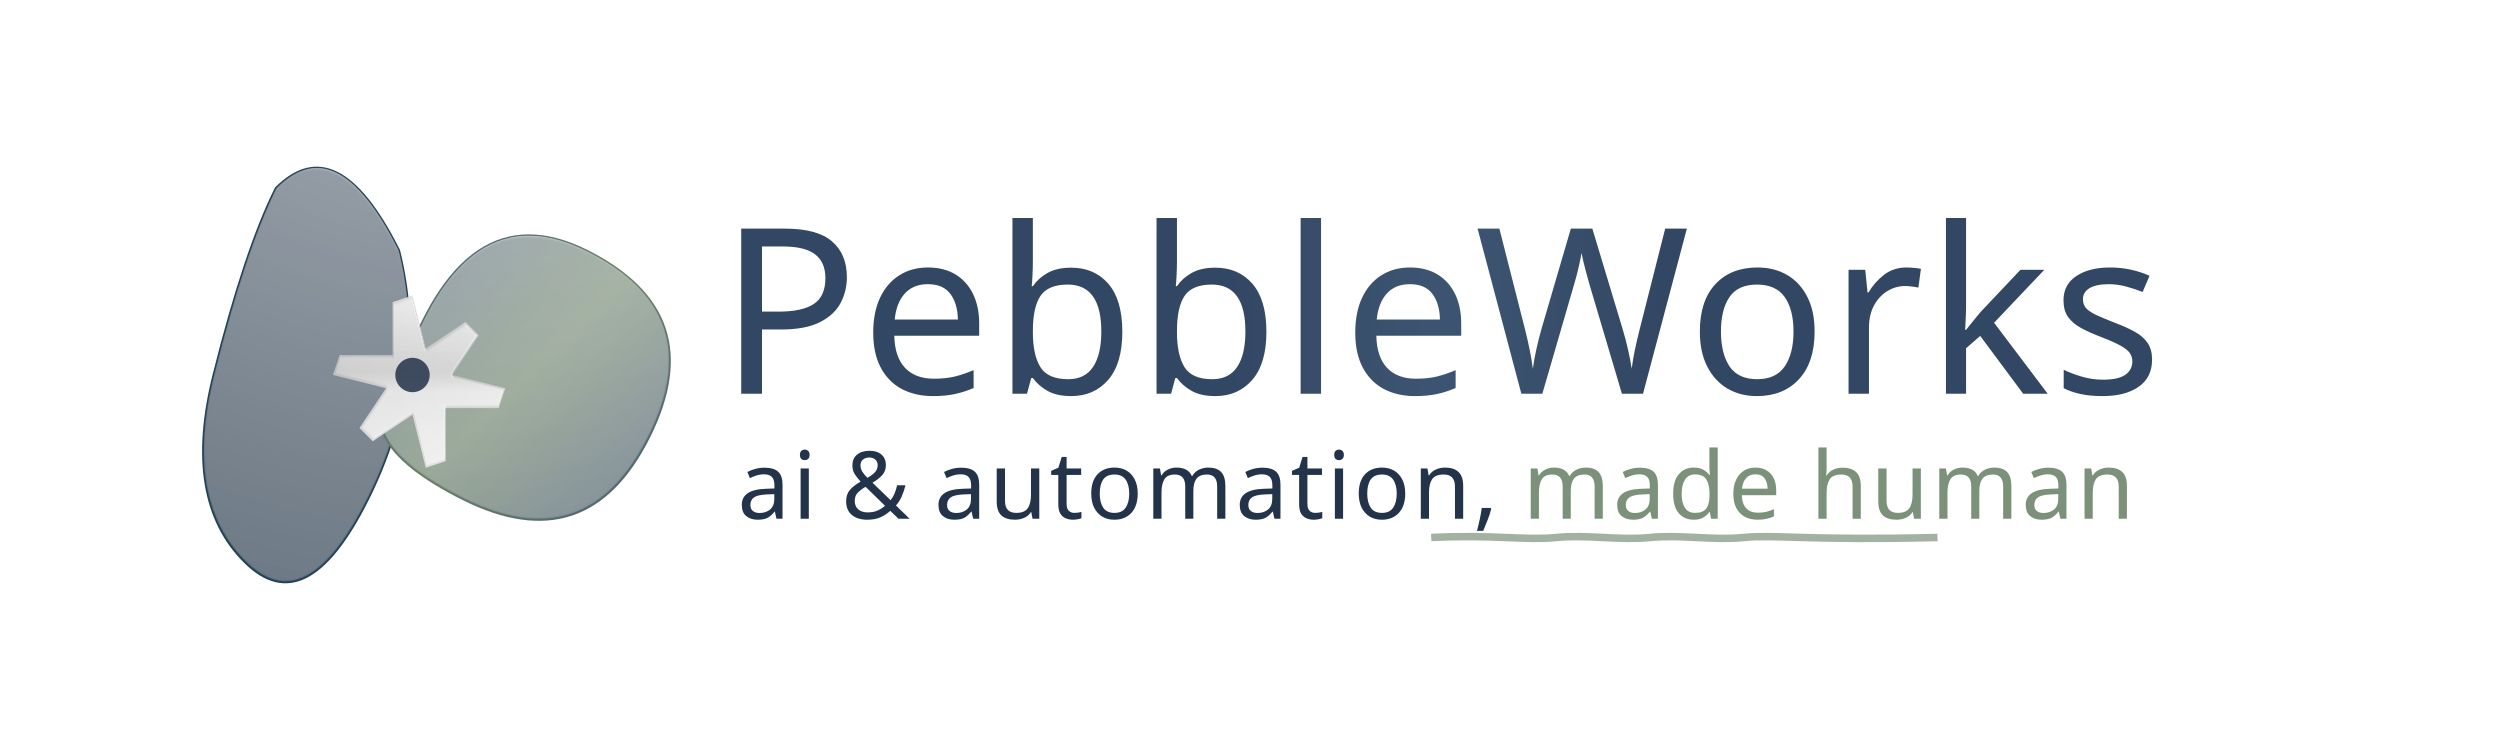
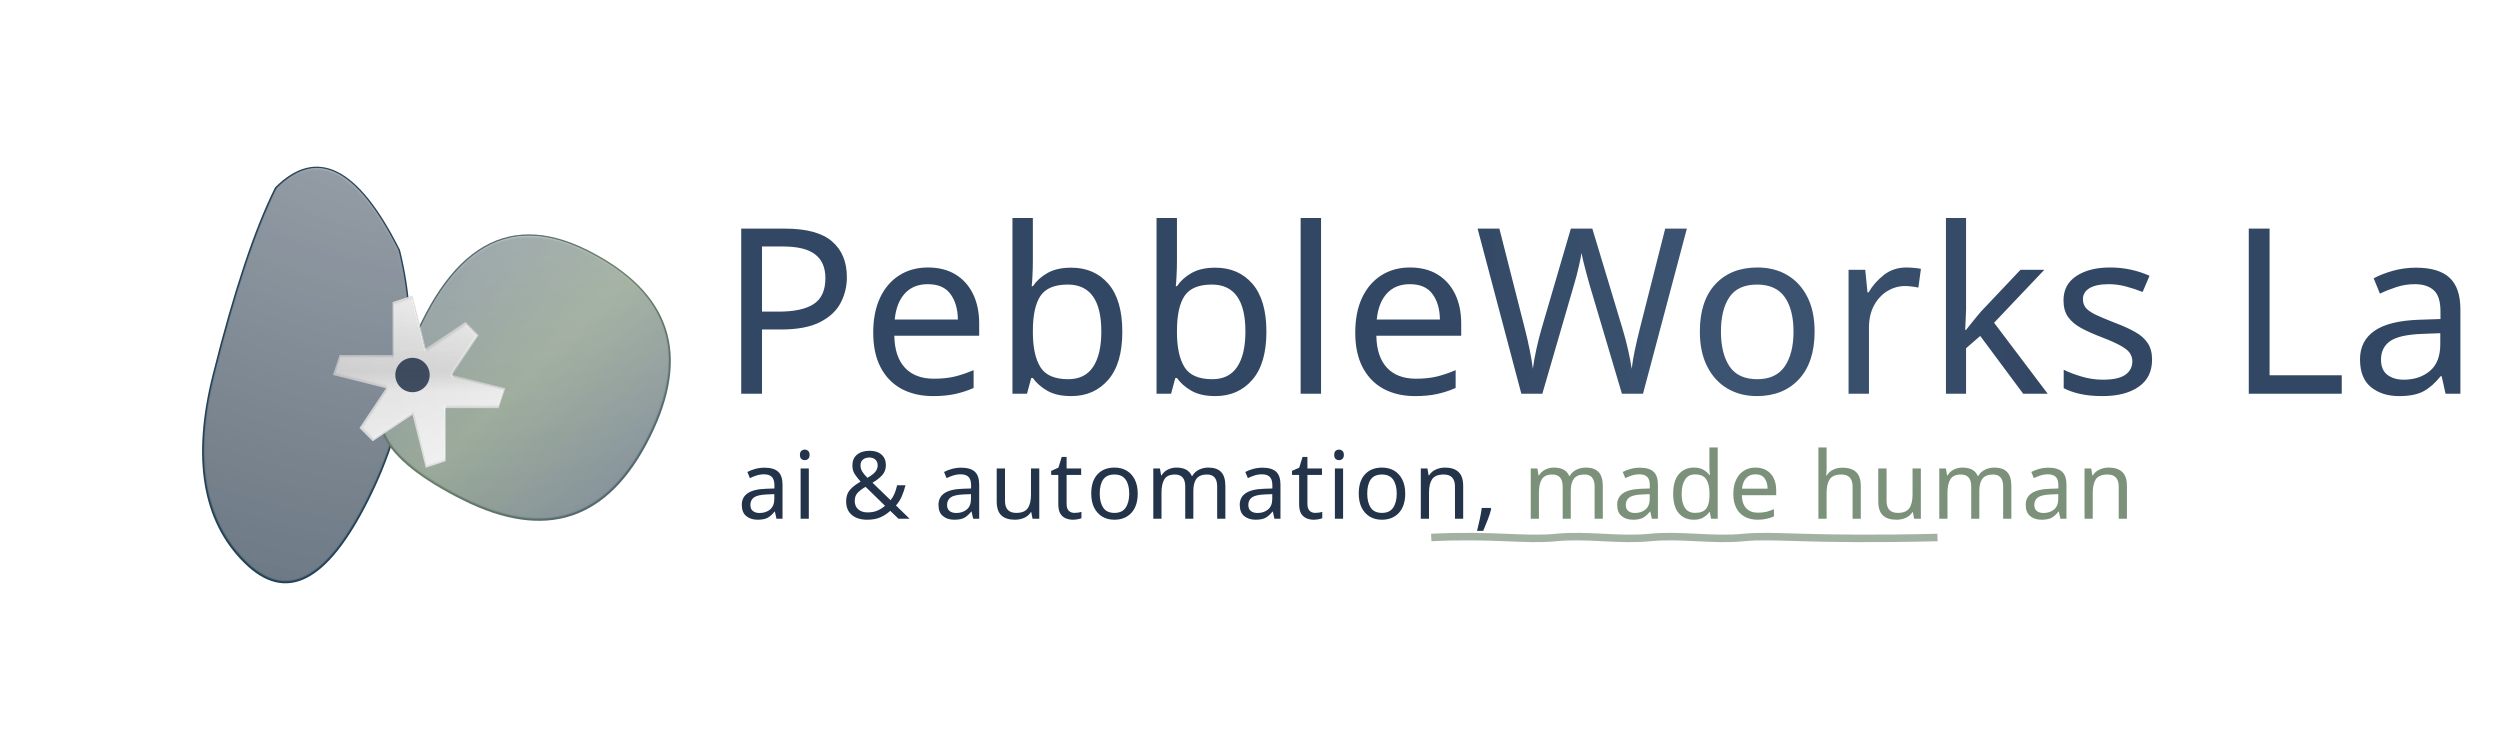
<svg xmlns="http://www.w3.org/2000/svg" viewBox="0 0 400 120">
  <defs>
    <linearGradient id="subtleGradient" x1="0%" y1="0%" x2="100%" y2="100%">
      <stop offset="0%" style="stop-color:#465B73;stop-opacity:1" />
      <stop offset="50%" style="stop-color:#6B8169;stop-opacity:1" />
      <stop offset="100%" style="stop-color:#465B73;stop-opacity:1" />
    </linearGradient>
    <linearGradient id="textGradient" x1="0%" y1="0%" x2="100%" y2="0%">
      <stop offset="0%" style="stop-color:#213756;stop-opacity:0.92" />
      <stop offset="35%" style="stop-color:#213756;stop-opacity:0.92" />
      <stop offset="48%" style="stop-color:#264161;stop-opacity:0.90" />
      <stop offset="52%" style="stop-color:#264161;stop-opacity:0.90" />
      <stop offset="65%" style="stop-color:#213756;stop-opacity:0.92" />
      <stop offset="100%" style="stop-color:#213756;stop-opacity:0.92" />
    </linearGradient>
    <linearGradient id="silverGradient" x1="0%" y1="0%" x2="100%" y2="100%">
      <stop offset="0%" style="stop-color:#E8E8E8;stop-opacity:0.9" />
      <stop offset="45%" style="stop-color:#C0C0C0;stop-opacity:0.9" />
      <stop offset="55%" style="stop-color:#D8D8D8;stop-opacity:0.9" />
      <stop offset="100%" style="stop-color:#E8E8E8;stop-opacity:0.9" />
    </linearGradient>
    <filter id="subtle-metallic" x="-20%" y="-20%" width="140%" height="140%">
      <feGaussianBlur in="SourceAlpha" stdDeviation="0.2" result="blur" />
      <feSpecularLighting in="blur" surfaceScale="1.5" specularConstant=".6" specularExponent="20" lighting-color="#white" result="highlight">
        <fePointLight x="50" y="-50" z="180" />
      </feSpecularLighting>
      <feComposite in="highlight" in2="SourceGraphic" operator="in" result="highlight" />
      <feComposite in="SourceGraphic" in2="highlight" operator="arithmetic" k1="0" k2="1" k3="0.6" k4="0" />
    </filter>
  </defs>
  <rect width="400" height="120" fill="#FFFFFF" />
  <g transform="translate(24,20)">
    <path d="M20,10 Q30,0 40,20 Q45,40 35,60 Q25,80 15,70 Q5,60 10,40 Q15,20 20,10" fill="#234359" filter="url(#subtle-metallic)" />
    <path d="M40,40 Q50,10 70,20 Q90,30 80,50 Q70,70 50,60 Q30,50 40,40" fill="url(#subtleGradient)" filter="url(#subtle-metallic)" />
    <g transform="translate(42,40)">
      <path d="M0,-12 L3,-12 L4.5,-4.5 L12,-9 L13.5,-6 L7.5,0 L13.5,6 L12,9 L4.5,4.5 L3,12 L0,12 L-1.5,4.5 L-9,9 L-10.5,6 L-4.5,0 L-10.5,-6 L-9,-9 L-1.5,-4.5 Z" fill="url(#silverGradient)" transform="rotate(45)" filter="url(#subtle-metallic)" />
      <circle cx="0" cy="0" r="2.75" fill="#23334A" opacity="0.85" />
    </g>
  </g>
-   <text x="115" y="63" font-family="'Gill Sans', 'Frutiger', sans-serif" font-size="37" font-weight="300" letter-spacing="0.3" fill="url(#textGradient)">PebbleWorks</text>
+   <text x="115" y="63" font-family="'Gill Sans', 'Frutiger', sans-serif" font-size="37" font-weight="300" letter-spacing="0.3" fill="url(#textGradient)">PebbleWorks Labs</text>
  <text x="118" y="83" font-family="'Gill Sans', 'Frutiger', sans-serif" font-size="15" font-weight="400" letter-spacing="0.4">
    <tspan fill="#23334A">ai </tspan>
    <tspan fill="#23334A" font-weight="500">&amp;</tspan>
    <tspan fill="#23334A"> automation, </tspan>
    <tspan fill="#7B917A" font-weight="500">made human</tspan>
  </text>
  <path d="M229,86 C239,85.5 244,86.5 249,86 C254,85.5 259,86.5 264,86 C269,85.5 274,86.5 279,86 C284,85.5 289,86.5 310,86" stroke="#7B917A" stroke-width="1.2" stroke-opacity="0.7" fill="none" />
</svg>
